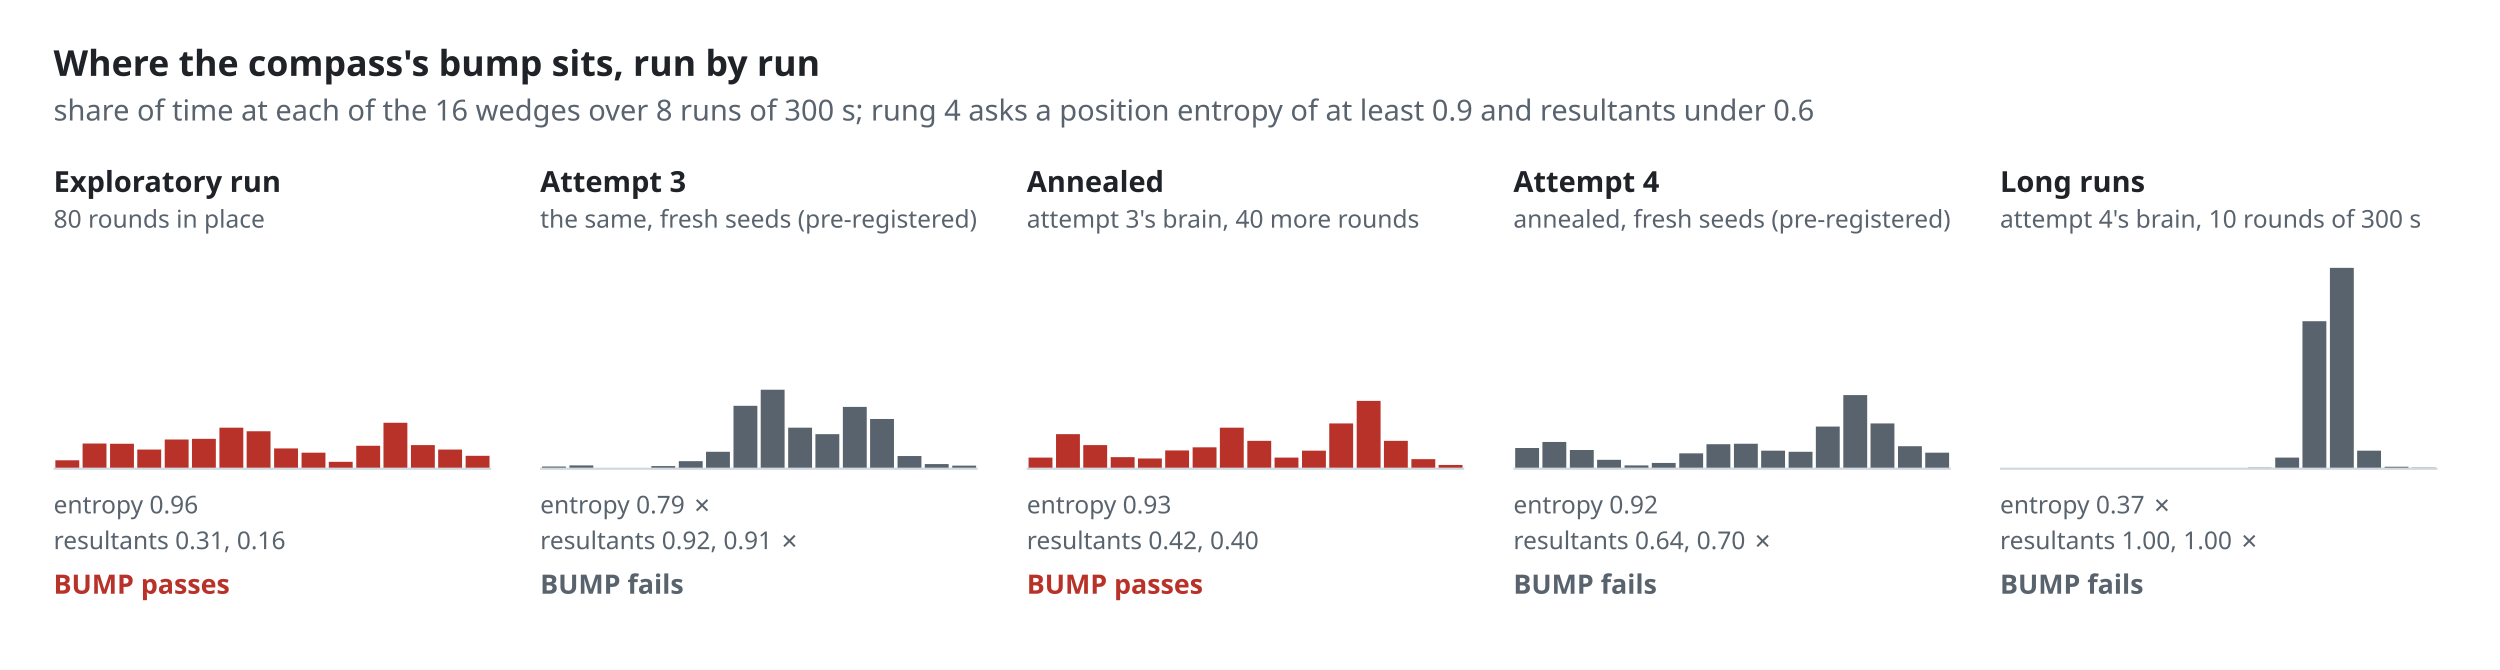
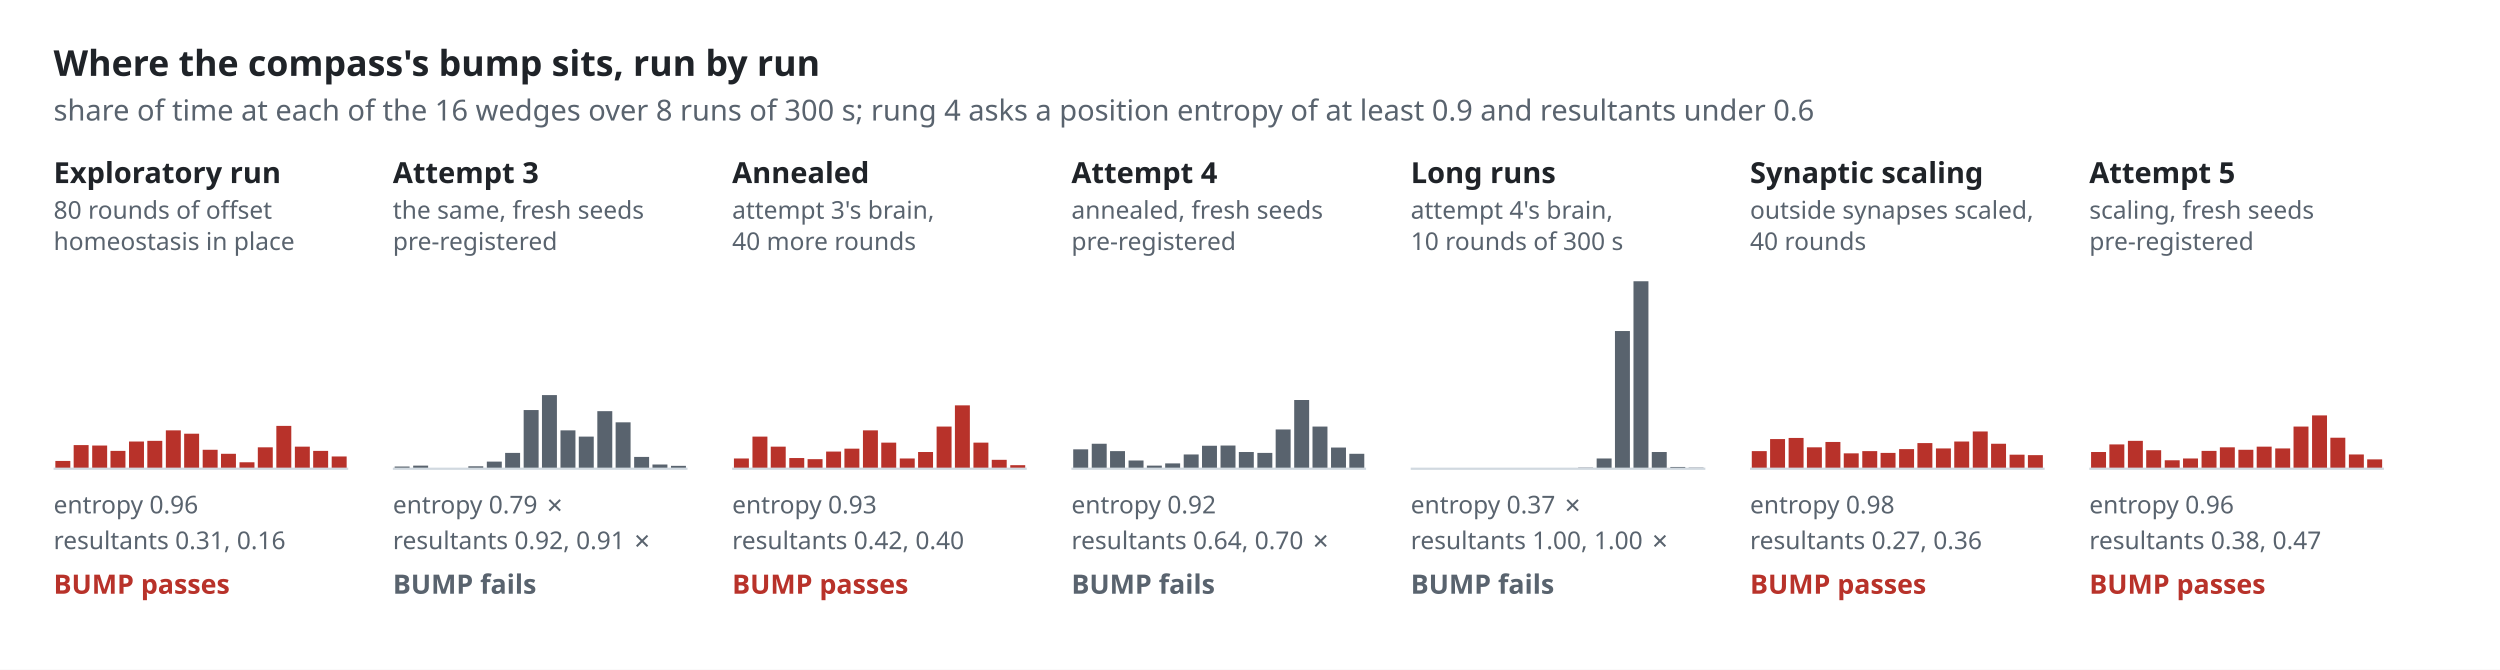
<svg xmlns="http://www.w3.org/2000/svg" width="1120" height="300" viewBox="0 0 1120 300" role="img" aria-labelledby="t">
  <style>
    text { font-family: -apple-system, BlinkMacSystemFont, 'Segoe UI', 'Noto Sans', Helvetica, Arial, sans-serif; }
    .lab { font-size: 16px; font-weight: 600; fill: #1f2328; }
    .val { font-size: 13px; font-weight: 600; fill: #1f2328; }
    .note { font-size: 13px; fill: #59636e; }
    .tick { font-size: 11px; fill: #59636e; }
    .pass { font-size: 12px; font-weight: 600; fill: #b8322a; }
    .fail { font-size: 12px; font-weight: 600; fill: #59636e; }
    </style>
  <rect width="1120" height="300" fill="#ffffff" />
  <text x="24.0" y="34.0" class="lab" text-anchor="start">Where the compass's bump sits, run by run</text>
  <text x="24.0" y="54.0" class="note" text-anchor="start">share of time at each of the 16 wedges over 8 runs of 300 s; rung 4 asks a position entropy of at least 0.9 and resultants under 0.6</text>
-   <text x="24.0" y="86.0" class="val" text-anchor="start">Exploratory run</text>
-   <text x="24.0" y="102.0" class="tick" text-anchor="start">80 rounds in place</text>
-   <rect x="24.8" y="206.2" width="10.7" height="3.8" fill="#b8322a" />
-   <rect x="37.0" y="198.7" width="10.7" height="11.3" fill="#b8322a" />
-   <rect x="49.3" y="198.8" width="10.7" height="11.2" fill="#b8322a" />
-   <rect x="61.5" y="201.4" width="10.7" height="8.6" fill="#b8322a" />
-   <rect x="73.8" y="196.9" width="10.7" height="13.1" fill="#b8322a" />
-   <rect x="86.0" y="196.6" width="10.7" height="13.4" fill="#b8322a" />
-   <rect x="98.3" y="191.6" width="10.7" height="18.4" fill="#b8322a" />
-   <rect x="110.5" y="193.2" width="10.7" height="16.8" fill="#b8322a" />
-   <rect x="122.8" y="200.9" width="10.7" height="9.1" fill="#b8322a" />
-   <rect x="135.1" y="202.8" width="10.7" height="7.2" fill="#b8322a" />
-   <rect x="147.3" y="206.9" width="10.7" height="3.1" fill="#b8322a" />
-   <rect x="159.6" y="199.7" width="10.7" height="10.3" fill="#b8322a" />
-   <rect x="171.8" y="189.4" width="10.7" height="20.6" fill="#b8322a" />
-   <rect x="184.1" y="199.4" width="10.7" height="10.6" fill="#b8322a" />
-   <rect x="196.3" y="201.4" width="10.7" height="8.6" fill="#b8322a" />
-   <rect x="208.6" y="204.2" width="10.7" height="5.8" fill="#b8322a" />
-   <line x1="24" y1="210" x2="220" y2="210" stroke="#d1d9e0" />
+   <text x="24.0" y="82.0" class="val" text-anchor="start">Exploratory run</text>
+   <text x="24.0" y="98.0" class="tick" text-anchor="start">80 rounds of offset</text>
+   <text x="24.0" y="112.0" class="tick" text-anchor="start">homeostasis in place</text>
+   <rect x="24.8" y="206.5" width="6.7" height="3.5" fill="#b8322a" />
+   <rect x="33.0" y="199.4" width="6.7" height="10.6" fill="#b8322a" />
+   <rect x="41.3" y="199.6" width="6.7" height="10.4" fill="#b8322a" />
+   <rect x="49.5" y="202.0" width="6.7" height="8.0" fill="#b8322a" />
+   <rect x="57.8" y="197.8" width="6.7" height="12.2" fill="#b8322a" />
+   <rect x="66.0" y="197.5" width="6.7" height="12.5" fill="#b8322a" />
+   <rect x="74.3" y="192.8" width="6.7" height="17.2" fill="#b8322a" />
+   <rect x="82.5" y="194.3" width="6.7" height="15.7" fill="#b8322a" />
+   <rect x="90.8" y="201.5" width="6.7" height="8.5" fill="#b8322a" />
+   <rect x="99.0" y="203.3" width="6.7" height="6.7" fill="#b8322a" />
+   <rect x="107.3" y="207.1" width="6.7" height="2.9" fill="#b8322a" />
+   <rect x="115.5" y="200.4" width="6.7" height="9.6" fill="#b8322a" />
+   <rect x="123.8" y="190.8" width="6.7" height="19.2" fill="#b8322a" />
+   <rect x="132.1" y="200.1" width="6.7" height="9.9" fill="#b8322a" />
+   <rect x="140.3" y="202.0" width="6.7" height="8.0" fill="#b8322a" />
+   <rect x="148.6" y="204.5" width="6.7" height="5.5" fill="#b8322a" />
+   <line x1="24" y1="210" x2="156" y2="210" stroke="#d1d9e0" />
  <text x="24.0" y="230.0" class="tick" text-anchor="start">entropy 0.96</text>
  <text x="24.0" y="246.0" class="tick" text-anchor="start">resultants 0.31, 0.16</text>
  <text x="24.0" y="266.0" class="pass" text-anchor="start">BUMP passes</text>
-   <text x="242.0" y="86.0" class="val" text-anchor="start">Attempt 3</text>
-   <text x="242.0" y="102.0" class="tick" text-anchor="start">the same, fresh seeds (pre-registered)</text>
-   <rect x="242.8" y="209.0" width="10.7" height="1.0" fill="#59636e" />
-   <rect x="255.1" y="208.5" width="10.7" height="1.5" fill="#59636e" />
-   <rect x="267.3" y="209.8" width="10.7" height="0.2" fill="#59636e" />
-   <rect x="279.6" y="209.7" width="10.7" height="0.3" fill="#59636e" />
-   <rect x="291.8" y="208.8" width="10.7" height="1.2" fill="#59636e" />
-   <rect x="304.1" y="206.6" width="10.7" height="3.4" fill="#59636e" />
-   <rect x="316.3" y="202.4" width="10.7" height="7.6" fill="#59636e" />
-   <rect x="328.6" y="181.8" width="10.7" height="28.2" fill="#59636e" />
-   <rect x="340.8" y="174.6" width="10.7" height="35.4" fill="#59636e" />
-   <rect x="353.1" y="191.6" width="10.7" height="18.4" fill="#59636e" />
-   <rect x="365.3" y="194.5" width="10.7" height="15.5" fill="#59636e" />
-   <rect x="377.6" y="182.3" width="10.7" height="27.7" fill="#59636e" />
-   <rect x="389.8" y="187.7" width="10.7" height="22.3" fill="#59636e" />
-   <rect x="402.1" y="204.3" width="10.7" height="5.7" fill="#59636e" />
-   <rect x="414.3" y="207.9" width="10.7" height="2.1" fill="#59636e" />
-   <rect x="426.6" y="208.6" width="10.7" height="1.4" fill="#59636e" />
-   <line x1="242" y1="210" x2="438" y2="210" stroke="#d1d9e0" />
-   <text x="242.0" y="230.0" class="tick" text-anchor="start">entropy 0.79 ✗</text>
-   <text x="242.0" y="246.0" class="tick" text-anchor="start">resultants 0.92, 0.91 ✗</text>
-   <text x="242.0" y="266.0" class="fail" text-anchor="start">BUMP fails</text>
-   <text x="460.0" y="86.0" class="val" text-anchor="start">Annealed</text>
-   <text x="460.0" y="102.0" class="tick" text-anchor="start">attempt 3's brain, 40 more rounds</text>
-   <rect x="460.8" y="205.0" width="10.7" height="5.0" fill="#b8322a" />
-   <rect x="473.1" y="194.5" width="10.7" height="15.5" fill="#b8322a" />
-   <rect x="485.3" y="199.4" width="10.7" height="10.6" fill="#b8322a" />
-   <rect x="497.6" y="204.8" width="10.7" height="5.2" fill="#b8322a" />
-   <rect x="509.8" y="205.4" width="10.7" height="4.6" fill="#b8322a" />
-   <rect x="522.0" y="201.8" width="10.7" height="8.2" fill="#b8322a" />
-   <rect x="534.3" y="200.4" width="10.7" height="9.6" fill="#b8322a" />
-   <rect x="546.5" y="191.6" width="10.7" height="18.4" fill="#b8322a" />
-   <rect x="558.8" y="197.5" width="10.7" height="12.5" fill="#b8322a" />
-   <rect x="571.0" y="205.0" width="10.7" height="5.0" fill="#b8322a" />
-   <rect x="583.3" y="201.9" width="10.7" height="8.1" fill="#b8322a" />
-   <rect x="595.5" y="189.7" width="10.7" height="20.3" fill="#b8322a" />
-   <rect x="607.8" y="179.6" width="10.7" height="30.4" fill="#b8322a" />
-   <rect x="620.0" y="197.5" width="10.7" height="12.5" fill="#b8322a" />
-   <rect x="632.3" y="205.7" width="10.7" height="4.3" fill="#b8322a" />
-   <rect x="644.5" y="208.3" width="10.7" height="1.7" fill="#b8322a" />
-   <line x1="460" y1="210" x2="656" y2="210" stroke="#d1d9e0" />
-   <text x="460.0" y="230.0" class="tick" text-anchor="start">entropy 0.93</text>
-   <text x="460.0" y="246.0" class="tick" text-anchor="start">resultants 0.42, 0.40</text>
-   <text x="460.0" y="266.0" class="pass" text-anchor="start">BUMP passes</text>
-   <text x="678.0" y="86.0" class="val" text-anchor="start">Attempt 4</text>
-   <text x="678.0" y="102.0" class="tick" text-anchor="start">annealed, fresh seeds (pre-registered)</text>
-   <rect x="678.8" y="200.7" width="10.7" height="9.3" fill="#59636e" />
-   <rect x="691.0" y="198.0" width="10.7" height="12.0" fill="#59636e" />
-   <rect x="703.3" y="201.6" width="10.7" height="8.4" fill="#59636e" />
-   <rect x="715.5" y="206.0" width="10.7" height="4.0" fill="#59636e" />
-   <rect x="727.8" y="208.5" width="10.7" height="1.5" fill="#59636e" />
-   <rect x="740.0" y="207.4" width="10.7" height="2.6" fill="#59636e" />
-   <rect x="752.3" y="203.1" width="10.7" height="6.9" fill="#59636e" />
-   <rect x="764.5" y="199.0" width="10.7" height="11.0" fill="#59636e" />
-   <rect x="776.8" y="198.8" width="10.7" height="11.2" fill="#59636e" />
-   <rect x="789.0" y="201.9" width="10.7" height="8.1" fill="#59636e" />
-   <rect x="801.3" y="202.4" width="10.7" height="7.6" fill="#59636e" />
-   <rect x="813.5" y="191.1" width="10.7" height="18.9" fill="#59636e" />
-   <rect x="825.8" y="177.0" width="10.7" height="33.0" fill="#59636e" />
-   <rect x="838.0" y="189.7" width="10.7" height="20.3" fill="#59636e" />
-   <rect x="850.3" y="199.9" width="10.7" height="10.1" fill="#59636e" />
-   <rect x="862.5" y="202.8" width="10.7" height="7.2" fill="#59636e" />
-   <line x1="678" y1="210" x2="874" y2="210" stroke="#d1d9e0" />
-   <text x="678.0" y="230.0" class="tick" text-anchor="start">entropy 0.92</text>
-   <text x="678.0" y="246.0" class="tick" text-anchor="start">resultants 0.64, 0.70 ✗</text>
-   <text x="678.0" y="266.0" class="fail" text-anchor="start">BUMP fails</text>
-   <text x="896.0" y="86.0" class="val" text-anchor="start">Long runs</text>
-   <text x="896.0" y="102.0" class="tick" text-anchor="start">attempt 4's brain, 10 rounds of 300 s</text>
-   <rect x="896.8" y="209.7" width="10.7" height="0.3" fill="#59636e" />
-   <rect x="909.0" y="210.0" width="10.7" height="0.0" fill="#59636e" />
-   <rect x="921.3" y="210.0" width="10.7" height="0.0" fill="#59636e" />
-   <rect x="933.5" y="210.0" width="10.7" height="0.0" fill="#59636e" />
-   <rect x="945.8" y="210.0" width="10.7" height="0.0" fill="#59636e" />
-   <rect x="958.0" y="210.0" width="10.7" height="0.0" fill="#59636e" />
-   <rect x="970.3" y="210.0" width="10.7" height="0.0" fill="#59636e" />
-   <rect x="982.5" y="210.0" width="10.7" height="0.0" fill="#59636e" />
-   <rect x="994.8" y="209.8" width="10.7" height="0.2" fill="#59636e" />
-   <rect x="1007.0" y="209.5" width="10.7" height="0.5" fill="#59636e" />
-   <rect x="1019.3" y="205.0" width="10.7" height="5.0" fill="#59636e" />
-   <rect x="1031.5" y="143.9" width="10.7" height="66.1" fill="#59636e" />
-   <rect x="1043.8" y="120.0" width="10.7" height="90.0" fill="#59636e" />
-   <rect x="1056.0" y="201.9" width="10.7" height="8.1" fill="#59636e" />
-   <rect x="1068.3" y="209.1" width="10.7" height="0.9" fill="#59636e" />
-   <rect x="1080.5" y="209.5" width="10.7" height="0.5" fill="#59636e" />
-   <line x1="896" y1="210" x2="1092" y2="210" stroke="#d1d9e0" />
-   <text x="896.0" y="230.0" class="tick" text-anchor="start">entropy 0.37 ✗</text>
-   <text x="896.0" y="246.0" class="tick" text-anchor="start">resultants 1.00, 1.00 ✗</text>
-   <text x="896.0" y="266.0" class="fail" text-anchor="start">BUMP fails</text>
+   <text x="176.0" y="82.0" class="val" text-anchor="start">Attempt 3</text>
+   <text x="176.0" y="98.0" class="tick" text-anchor="start">the same, fresh seeds</text>
+   <text x="176.0" y="112.0" class="tick" text-anchor="start">pre-registered</text>
+   <rect x="176.8" y="209.0" width="6.7" height="1.0" fill="#59636e" />
+   <rect x="185.1" y="208.6" width="6.7" height="1.4" fill="#59636e" />
+   <rect x="193.3" y="209.8" width="6.7" height="0.2" fill="#59636e" />
+   <rect x="201.6" y="209.7" width="6.7" height="0.3" fill="#59636e" />
+   <rect x="209.8" y="208.9" width="6.7" height="1.1" fill="#59636e" />
+   <rect x="218.1" y="206.8" width="6.7" height="3.2" fill="#59636e" />
+   <rect x="226.3" y="202.9" width="6.7" height="7.1" fill="#59636e" />
+   <rect x="234.6" y="183.7" width="6.7" height="26.3" fill="#59636e" />
+   <rect x="242.8" y="177.0" width="6.7" height="33.0" fill="#59636e" />
+   <rect x="251.1" y="192.8" width="6.7" height="17.2" fill="#59636e" />
+   <rect x="259.3" y="195.6" width="6.7" height="14.4" fill="#59636e" />
+   <rect x="267.6" y="184.2" width="6.7" height="25.8" fill="#59636e" />
+   <rect x="275.8" y="189.2" width="6.7" height="20.8" fill="#59636e" />
+   <rect x="284.1" y="204.7" width="6.7" height="5.3" fill="#59636e" />
+   <rect x="292.3" y="208.1" width="6.7" height="1.9" fill="#59636e" />
+   <rect x="300.6" y="208.7" width="6.7" height="1.3" fill="#59636e" />
+   <line x1="176" y1="210" x2="308" y2="210" stroke="#d1d9e0" />
+   <text x="176.0" y="230.0" class="tick" text-anchor="start">entropy 0.79 ✗</text>
+   <text x="176.0" y="246.0" class="tick" text-anchor="start">resultants 0.92, 0.91 ✗</text>
+   <text x="176.0" y="266.0" class="fail" text-anchor="start">BUMP fails</text>
+   <text x="328.0" y="82.0" class="val" text-anchor="start">Annealed</text>
+   <text x="328.0" y="98.0" class="tick" text-anchor="start">attempt 3's brain,</text>
+   <text x="328.0" y="112.0" class="tick" text-anchor="start">40 more rounds</text>
+   <rect x="328.8" y="205.4" width="6.7" height="4.6" fill="#b8322a" />
+   <rect x="337.1" y="195.6" width="6.7" height="14.4" fill="#b8322a" />
+   <rect x="345.3" y="200.1" width="6.7" height="9.9" fill="#b8322a" />
+   <rect x="353.6" y="205.2" width="6.7" height="4.8" fill="#b8322a" />
+   <rect x="361.8" y="205.7" width="6.7" height="4.3" fill="#b8322a" />
+   <rect x="370.1" y="202.3" width="6.7" height="7.7" fill="#b8322a" />
+   <rect x="378.3" y="201.0" width="6.7" height="9.0" fill="#b8322a" />
+   <rect x="386.6" y="192.8" width="6.7" height="17.2" fill="#b8322a" />
+   <rect x="394.8" y="198.3" width="6.7" height="11.7" fill="#b8322a" />
+   <rect x="403.1" y="205.4" width="6.7" height="4.6" fill="#b8322a" />
+   <rect x="411.3" y="202.5" width="6.7" height="7.5" fill="#b8322a" />
+   <rect x="419.6" y="191.1" width="6.7" height="18.9" fill="#b8322a" />
+   <rect x="427.8" y="181.6" width="6.7" height="28.4" fill="#b8322a" />
+   <rect x="436.1" y="198.3" width="6.7" height="11.7" fill="#b8322a" />
+   <rect x="444.3" y="206.0" width="6.7" height="4.0" fill="#b8322a" />
+   <rect x="452.6" y="208.4" width="6.7" height="1.6" fill="#b8322a" />
+   <line x1="328" y1="210" x2="460" y2="210" stroke="#d1d9e0" />
+   <text x="328.0" y="230.0" class="tick" text-anchor="start">entropy 0.93</text>
+   <text x="328.0" y="246.0" class="tick" text-anchor="start">resultants 0.42, 0.40</text>
+   <text x="328.0" y="266.0" class="pass" text-anchor="start">BUMP passes</text>
+   <text x="480.0" y="82.0" class="val" text-anchor="start">Attempt 4</text>
+   <text x="480.0" y="98.0" class="tick" text-anchor="start">annealed, fresh seeds</text>
+   <text x="480.0" y="112.0" class="tick" text-anchor="start">pre-registered</text>
+   <rect x="480.8" y="201.3" width="6.7" height="8.7" fill="#59636e" />
+   <rect x="489.1" y="198.8" width="6.7" height="11.2" fill="#59636e" />
+   <rect x="497.3" y="202.1" width="6.7" height="7.9" fill="#59636e" />
+   <rect x="505.6" y="206.3" width="6.7" height="3.7" fill="#59636e" />
+   <rect x="513.8" y="208.6" width="6.7" height="1.4" fill="#59636e" />
+   <rect x="522.0" y="207.6" width="6.7" height="2.4" fill="#59636e" />
+   <rect x="530.3" y="203.6" width="6.7" height="6.4" fill="#59636e" />
+   <rect x="538.5" y="199.7" width="6.7" height="10.3" fill="#59636e" />
+   <rect x="546.8" y="199.6" width="6.7" height="10.4" fill="#59636e" />
+   <rect x="555.0" y="202.5" width="6.7" height="7.5" fill="#59636e" />
+   <rect x="563.3" y="202.9" width="6.7" height="7.1" fill="#59636e" />
+   <rect x="571.5" y="192.4" width="6.7" height="17.6" fill="#59636e" />
+   <rect x="579.8" y="179.2" width="6.7" height="30.8" fill="#59636e" />
+   <rect x="588.0" y="191.1" width="6.7" height="18.9" fill="#59636e" />
+   <rect x="596.3" y="200.5" width="6.7" height="9.5" fill="#59636e" />
+   <rect x="604.5" y="203.3" width="6.7" height="6.7" fill="#59636e" />
+   <line x1="480" y1="210" x2="612" y2="210" stroke="#d1d9e0" />
+   <text x="480.0" y="230.0" class="tick" text-anchor="start">entropy 0.92</text>
+   <text x="480.0" y="246.0" class="tick" text-anchor="start">resultants 0.64, 0.70 ✗</text>
+   <text x="480.0" y="266.0" class="fail" text-anchor="start">BUMP fails</text>
+   <text x="632.0" y="82.0" class="val" text-anchor="start">Long runs</text>
+   <text x="632.0" y="98.0" class="tick" text-anchor="start">attempt 4's brain,</text>
+   <text x="632.0" y="112.0" class="tick" text-anchor="start">10 rounds of 300 s</text>
+   <rect x="632.8" y="209.7" width="6.7" height="0.3" fill="#59636e" />
+   <rect x="641.0" y="210.0" width="6.7" height="0.0" fill="#59636e" />
+   <rect x="649.3" y="210.0" width="6.7" height="0.0" fill="#59636e" />
+   <rect x="657.5" y="210.0" width="6.7" height="0.0" fill="#59636e" />
+   <rect x="665.8" y="210.0" width="6.7" height="0.0" fill="#59636e" />
+   <rect x="674.0" y="210.0" width="6.7" height="0.0" fill="#59636e" />
+   <rect x="682.3" y="210.0" width="6.7" height="0.0" fill="#59636e" />
+   <rect x="690.5" y="210.0" width="6.7" height="0.0" fill="#59636e" />
+   <rect x="698.8" y="209.8" width="6.7" height="0.2" fill="#59636e" />
+   <rect x="707.0" y="209.5" width="6.7" height="0.5" fill="#59636e" />
+   <rect x="715.3" y="205.4" width="6.7" height="4.6" fill="#59636e" />
+   <rect x="723.5" y="148.3" width="6.7" height="61.7" fill="#59636e" />
+   <rect x="731.8" y="126.0" width="6.7" height="84.0" fill="#59636e" />
+   <rect x="740.0" y="202.5" width="6.7" height="7.5" fill="#59636e" />
+   <rect x="748.3" y="209.2" width="6.7" height="0.8" fill="#59636e" />
+   <rect x="756.5" y="209.5" width="6.7" height="0.5" fill="#59636e" />
+   <line x1="632" y1="210" x2="764" y2="210" stroke="#d1d9e0" />
+   <text x="632.0" y="230.0" class="tick" text-anchor="start">entropy 0.37 ✗</text>
+   <text x="632.0" y="246.0" class="tick" text-anchor="start">resultants 1.00, 1.00 ✗</text>
+   <text x="632.0" y="266.0" class="fail" text-anchor="start">BUMP fails</text>
+   <text x="784.0" y="82.0" class="val" text-anchor="start">Synaptic scaling</text>
+   <text x="784.0" y="98.0" class="tick" text-anchor="start">outside synapses scaled,</text>
+   <text x="784.0" y="112.0" class="tick" text-anchor="start">40 rounds</text>
+   <rect x="784.8" y="202.1" width="6.7" height="7.9" fill="#b8322a" />
+   <rect x="793.0" y="196.7" width="6.7" height="13.3" fill="#b8322a" />
+   <rect x="801.3" y="196.2" width="6.7" height="13.8" fill="#b8322a" />
+   <rect x="809.5" y="200.4" width="6.7" height="9.6" fill="#b8322a" />
+   <rect x="817.8" y="198.0" width="6.7" height="12.0" fill="#b8322a" />
+   <rect x="826.0" y="203.1" width="6.7" height="6.9" fill="#b8322a" />
+   <rect x="834.3" y="202.1" width="6.7" height="7.9" fill="#b8322a" />
+   <rect x="842.5" y="202.9" width="6.7" height="7.1" fill="#b8322a" />
+   <rect x="850.8" y="201.2" width="6.7" height="8.8" fill="#b8322a" />
+   <rect x="859.0" y="198.5" width="6.7" height="11.5" fill="#b8322a" />
+   <rect x="867.3" y="200.9" width="6.7" height="9.1" fill="#b8322a" />
+   <rect x="875.5" y="197.8" width="6.7" height="12.2" fill="#b8322a" />
+   <rect x="883.8" y="193.3" width="6.7" height="16.7" fill="#b8322a" />
+   <rect x="892.0" y="198.8" width="6.7" height="11.2" fill="#b8322a" />
+   <rect x="900.3" y="203.7" width="6.7" height="6.3" fill="#b8322a" />
+   <rect x="908.5" y="203.9" width="6.7" height="6.1" fill="#b8322a" />
+   <line x1="784" y1="210" x2="916" y2="210" stroke="#d1d9e0" />
+   <text x="784.0" y="230.0" class="tick" text-anchor="start">entropy 0.98</text>
+   <text x="784.0" y="246.0" class="tick" text-anchor="start">resultants 0.27, 0.36</text>
+   <text x="784.0" y="266.0" class="pass" text-anchor="start">BUMP passes</text>
+   <text x="936.0" y="82.0" class="val" text-anchor="start">Attempt 5</text>
+   <text x="936.0" y="98.0" class="tick" text-anchor="start">scaling, fresh seeds</text>
+   <text x="936.0" y="112.0" class="tick" text-anchor="start">pre-registered</text>
+   <rect x="936.8" y="202.5" width="6.7" height="7.5" fill="#b8322a" />
+   <rect x="945.0" y="199.1" width="6.7" height="10.9" fill="#b8322a" />
+   <rect x="953.3" y="197.5" width="6.7" height="12.5" fill="#b8322a" />
+   <rect x="961.5" y="201.7" width="6.7" height="8.3" fill="#b8322a" />
+   <rect x="969.8" y="206.2" width="6.7" height="3.8" fill="#b8322a" />
+   <rect x="978.0" y="205.4" width="6.7" height="4.6" fill="#b8322a" />
+   <rect x="986.3" y="202.0" width="6.7" height="8.0" fill="#b8322a" />
+   <rect x="994.5" y="200.4" width="6.7" height="9.6" fill="#b8322a" />
+   <rect x="1002.8" y="201.5" width="6.7" height="8.5" fill="#b8322a" />
+   <rect x="1011.0" y="200.1" width="6.7" height="9.9" fill="#b8322a" />
+   <rect x="1019.3" y="200.9" width="6.7" height="9.1" fill="#b8322a" />
+   <rect x="1027.5" y="191.1" width="6.7" height="18.9" fill="#b8322a" />
+   <rect x="1035.8" y="186.1" width="6.7" height="23.9" fill="#b8322a" />
+   <rect x="1044.0" y="196.1" width="6.7" height="13.9" fill="#b8322a" />
+   <rect x="1052.3" y="203.6" width="6.7" height="6.4" fill="#b8322a" />
+   <rect x="1060.5" y="205.8" width="6.7" height="4.2" fill="#b8322a" />
+   <line x1="936" y1="210" x2="1068" y2="210" stroke="#d1d9e0" />
+   <text x="936.0" y="230.0" class="tick" text-anchor="start">entropy 0.96</text>
+   <text x="936.0" y="246.0" class="tick" text-anchor="start">resultants 0.38, 0.47</text>
+   <text x="936.0" y="266.0" class="pass" text-anchor="start">BUMP passes</text>
</svg>
